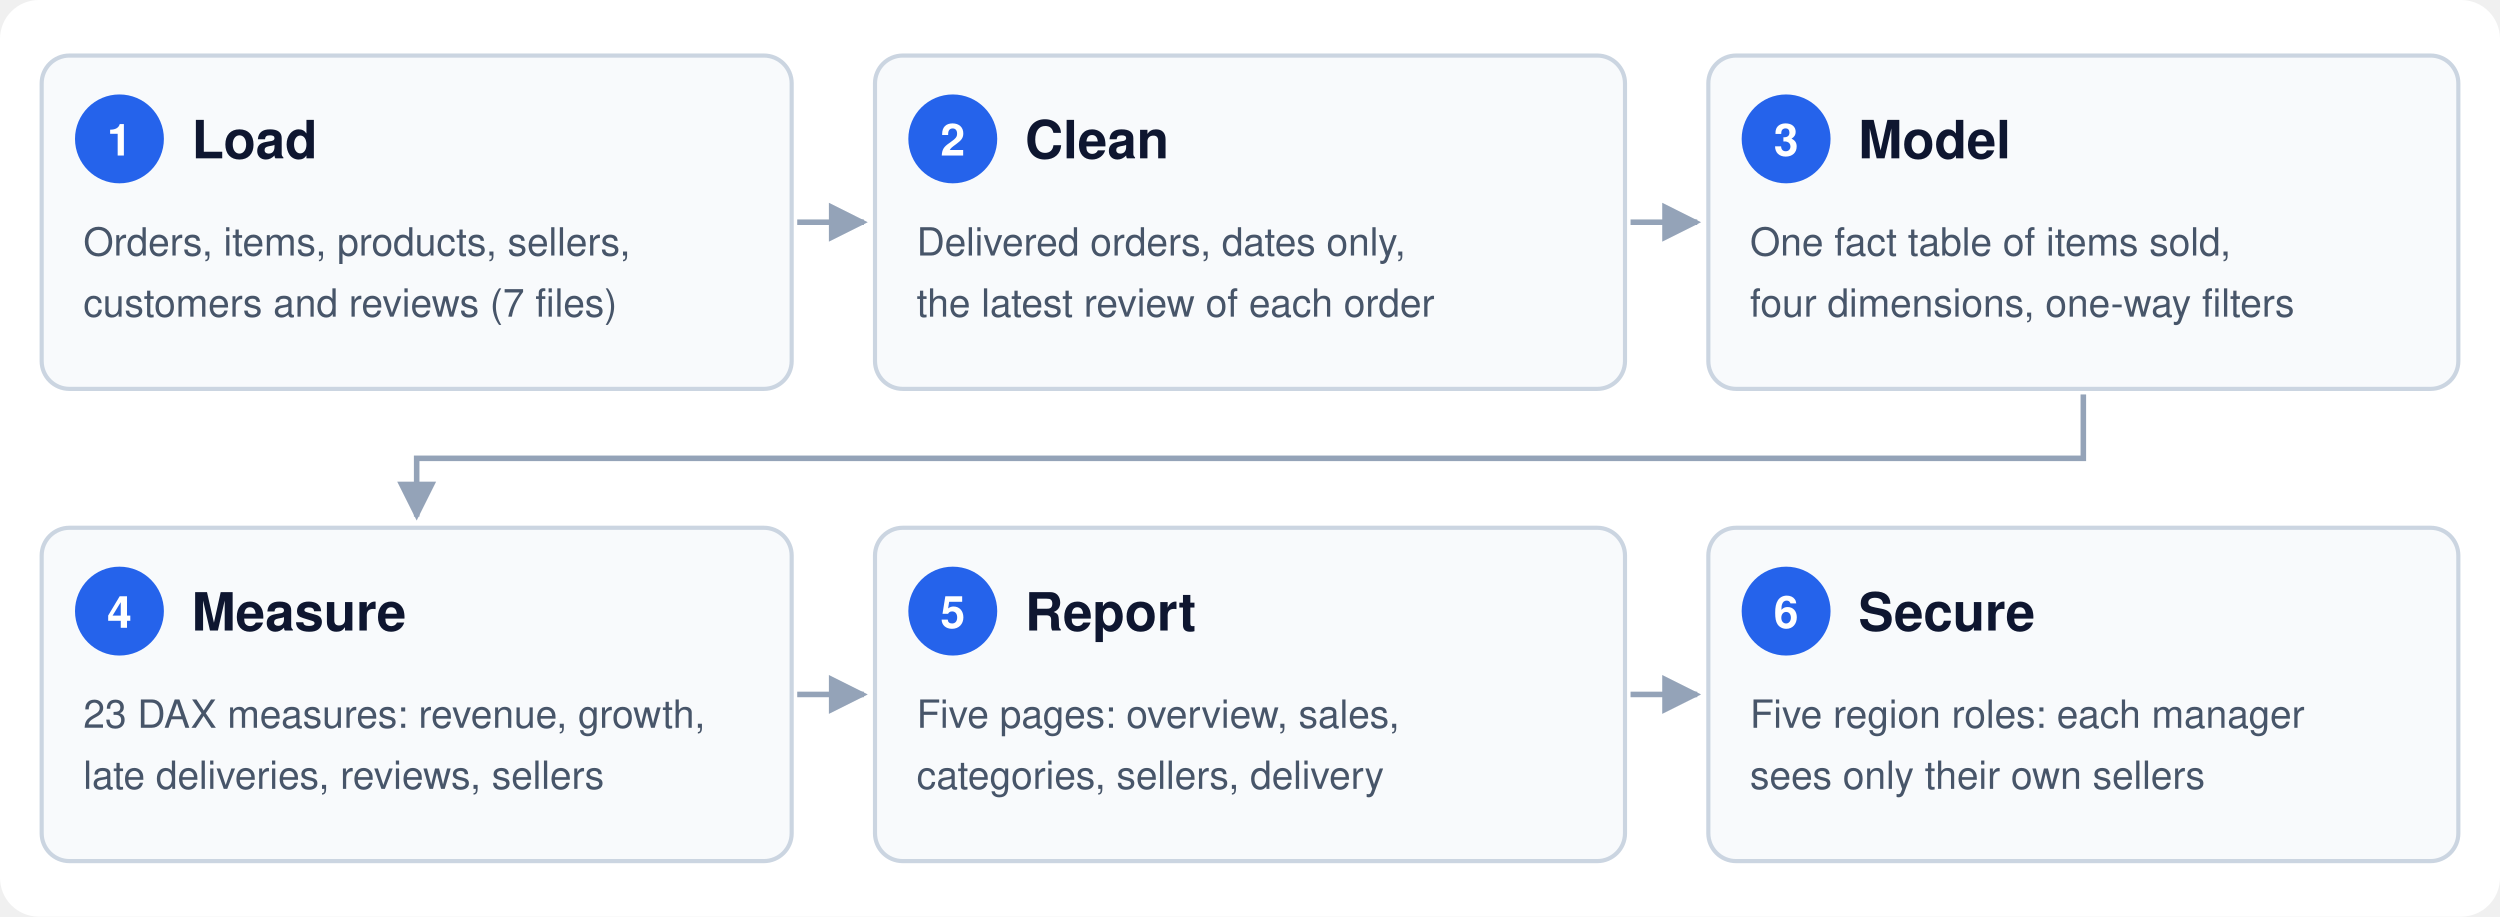
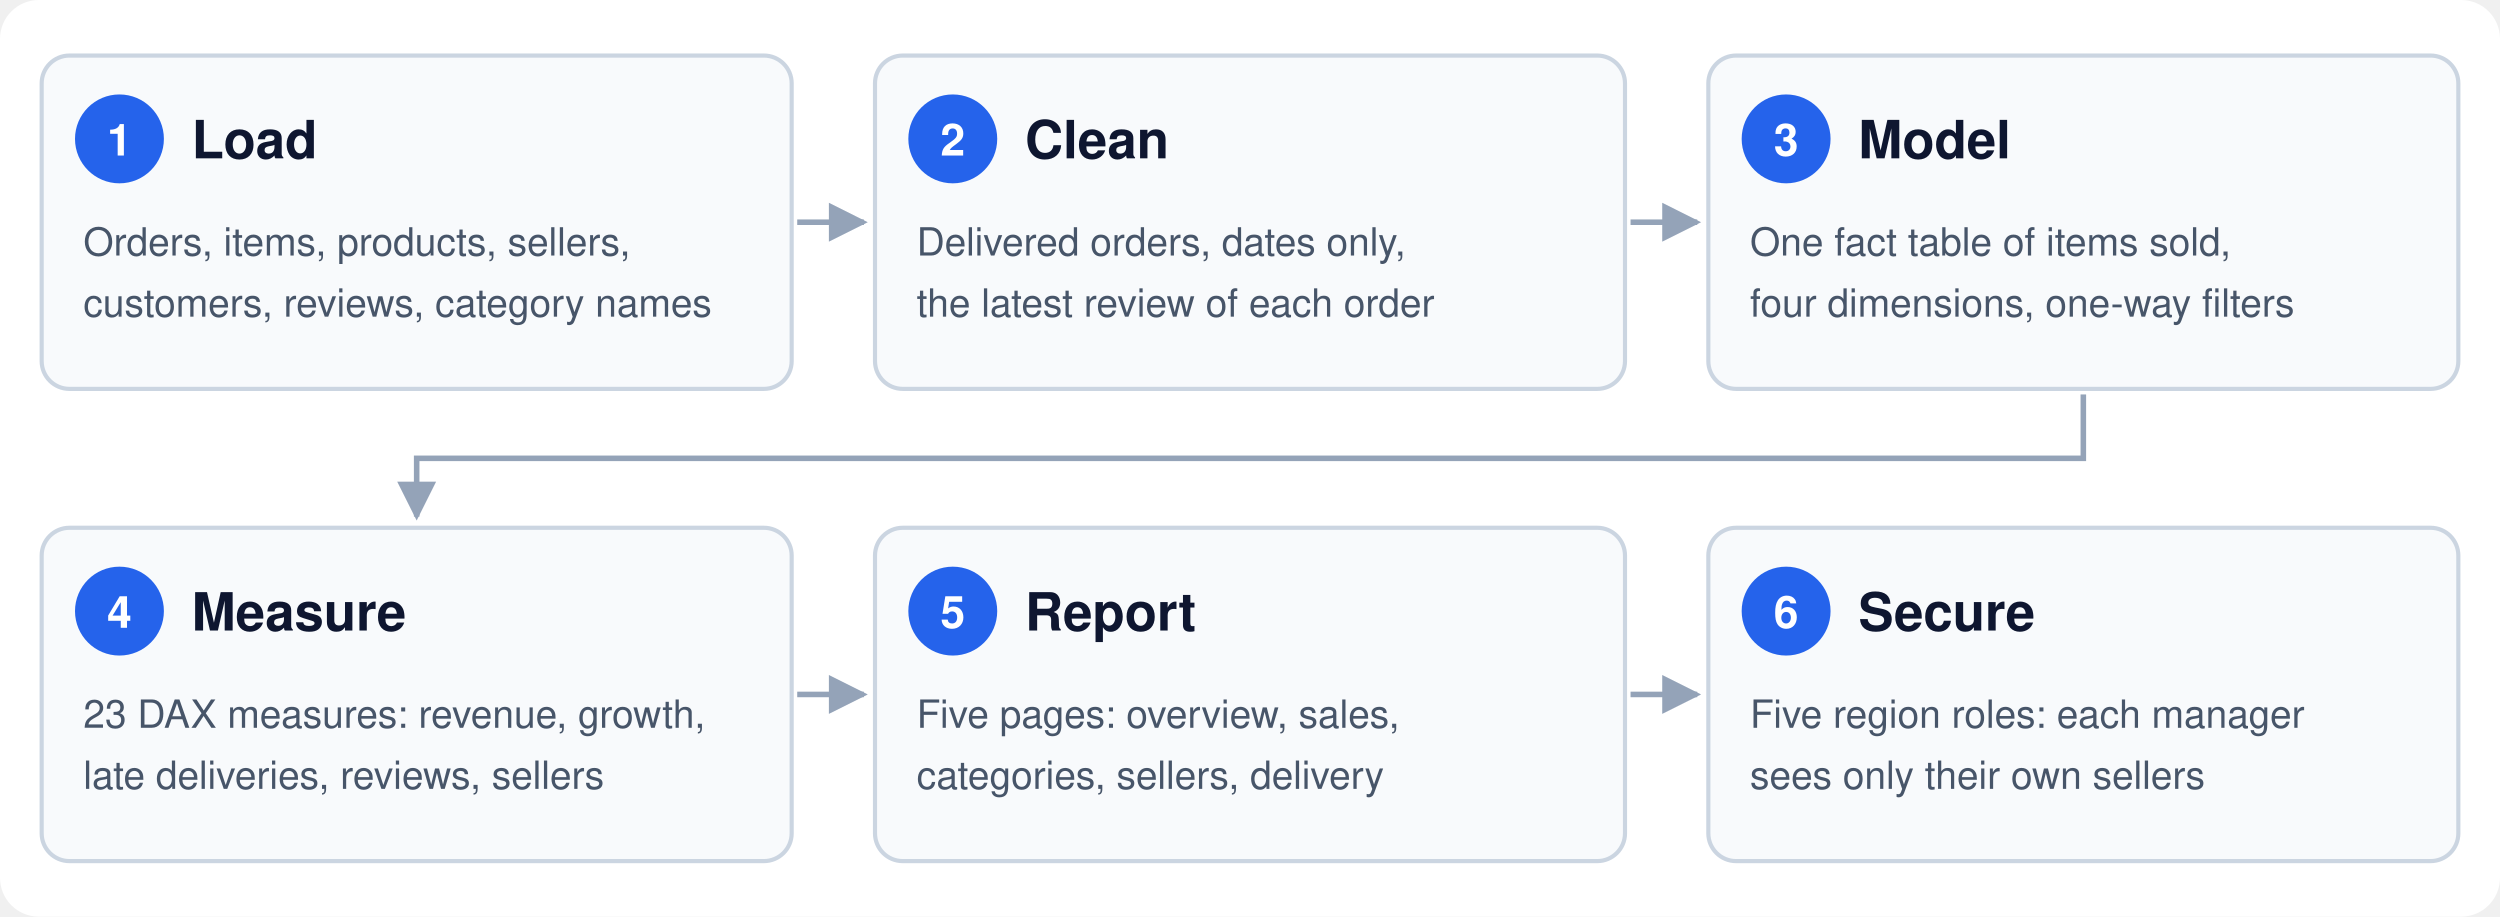
<svg xmlns="http://www.w3.org/2000/svg" viewBox="0 0 900 330" font-family="Segoe UI, Helvetica, Arial, sans-serif">
  <defs>
    <marker id="arrow" viewBox="0 0 10 10" refX="9" refY="5" markerWidth="7" markerHeight="7" orient="auto-start-reverse">
      <path d="M0,0 L10,5 L0,10 z" fill="#94A3B8" />
    </marker>
  </defs>
  <rect x="0" y="0" width="900" height="330" rx="14" fill="#FFFFFF" />
  <g>
    <rect x="15" y="20" width="270" height="120" rx="10" fill="#F8FAFC" stroke="#CBD5E1" stroke-width="1.5" />
    <circle cx="43" cy="50" r="16" fill="#2563EB" />
    <text x="43" y="56" text-anchor="middle" font-size="16" font-weight="700" fill="#FFFFFF">1</text>
    <text x="69" y="57" font-size="19" font-weight="700" fill="#0E1630">Load</text>
    <text x="30" y="92" font-size="14" fill="#475569">Orders, items, products, sellers,</text>
-     <text x="30" y="114" font-size="14" fill="#475569">customers and reviews (7 files)</text>
+     <text x="30" y="114" font-size="14" fill="#475569">customers, reviews, category names</text>
  </g>
  <g>
    <rect x="315" y="20" width="270" height="120" rx="10" fill="#F8FAFC" stroke="#CBD5E1" stroke-width="1.5" />
    <circle cx="343" cy="50" r="16" fill="#2563EB" />
    <text x="343" y="56" text-anchor="middle" font-size="16" font-weight="700" fill="#FFFFFF">2</text>
    <text x="369" y="57" font-size="19" font-weight="700" fill="#0E1630">Clean</text>
    <text x="330" y="92" font-size="14" fill="#475569">Delivered orders, dates only,</text>
    <text x="330" y="114" font-size="14" fill="#475569">the latest review of each order</text>
  </g>
  <g>
    <rect x="615" y="20" width="270" height="120" rx="10" fill="#F8FAFC" stroke="#CBD5E1" stroke-width="1.5" />
    <circle cx="643" cy="50" r="16" fill="#2563EB" />
    <text x="643" y="56" text-anchor="middle" font-size="16" font-weight="700" fill="#FFFFFF">3</text>
    <text x="669" y="57" font-size="19" font-weight="700" fill="#0E1630">Model</text>
    <text x="630" y="92" font-size="14" fill="#475569">One fact table of items sold,</text>
    <text x="630" y="114" font-size="14" fill="#475569">four dimensions, one-way filters</text>
  </g>
  <line x1="287" y1="80" x2="311" y2="80" stroke="#94A3B8" stroke-width="2" marker-end="url(#arrow)" />
  <line x1="587" y1="80" x2="611" y2="80" stroke="#94A3B8" stroke-width="2" marker-end="url(#arrow)" />
  <path d="M750,142 V165 H150 V186" fill="none" stroke="#94A3B8" stroke-width="2" marker-end="url(#arrow)" />
  <g>
    <rect x="15" y="190" width="270" height="120" rx="10" fill="#F8FAFC" stroke="#CBD5E1" stroke-width="1.5" />
    <circle cx="43" cy="220" r="16" fill="#2563EB" />
    <text x="43" y="226" text-anchor="middle" font-size="16" font-weight="700" fill="#FFFFFF">4</text>
    <text x="69" y="227" font-size="19" font-weight="700" fill="#0E1630">Measure</text>
    <text x="30" y="262" font-size="14" fill="#475569">23 DAX measures: revenue, growth,</text>
    <text x="30" y="284" font-size="14" fill="#475569">late deliveries, reviews, sellers</text>
  </g>
  <g>
    <rect x="315" y="190" width="270" height="120" rx="10" fill="#F8FAFC" stroke="#CBD5E1" stroke-width="1.5" />
    <circle cx="343" cy="220" r="16" fill="#2563EB" />
    <text x="343" y="226" text-anchor="middle" font-size="16" font-weight="700" fill="#FFFFFF">5</text>
    <text x="369" y="227" font-size="19" font-weight="700" fill="#0E1630">Report</text>
    <text x="330" y="262" font-size="14" fill="#475569">Five pages: overview, sales,</text>
    <text x="330" y="284" font-size="14" fill="#475569">categories, sellers, delivery</text>
  </g>
  <g>
    <rect x="615" y="190" width="270" height="120" rx="10" fill="#F8FAFC" stroke="#CBD5E1" stroke-width="1.5" />
    <circle cx="643" cy="220" r="16" fill="#2563EB" />
    <text x="643" y="226" text-anchor="middle" font-size="16" font-weight="700" fill="#FFFFFF">6</text>
    <text x="669" y="227" font-size="19" font-weight="700" fill="#0E1630">Secure</text>
    <text x="630" y="262" font-size="14" fill="#475569">Five region roles: each manager</text>
    <text x="630" y="284" font-size="14" fill="#475569">sees only their own sellers</text>
  </g>
  <line x1="287" y1="250" x2="311" y2="250" stroke="#94A3B8" stroke-width="2" marker-end="url(#arrow)" />
  <line x1="587" y1="250" x2="611" y2="250" stroke="#94A3B8" stroke-width="2" marker-end="url(#arrow)" />
</svg>
